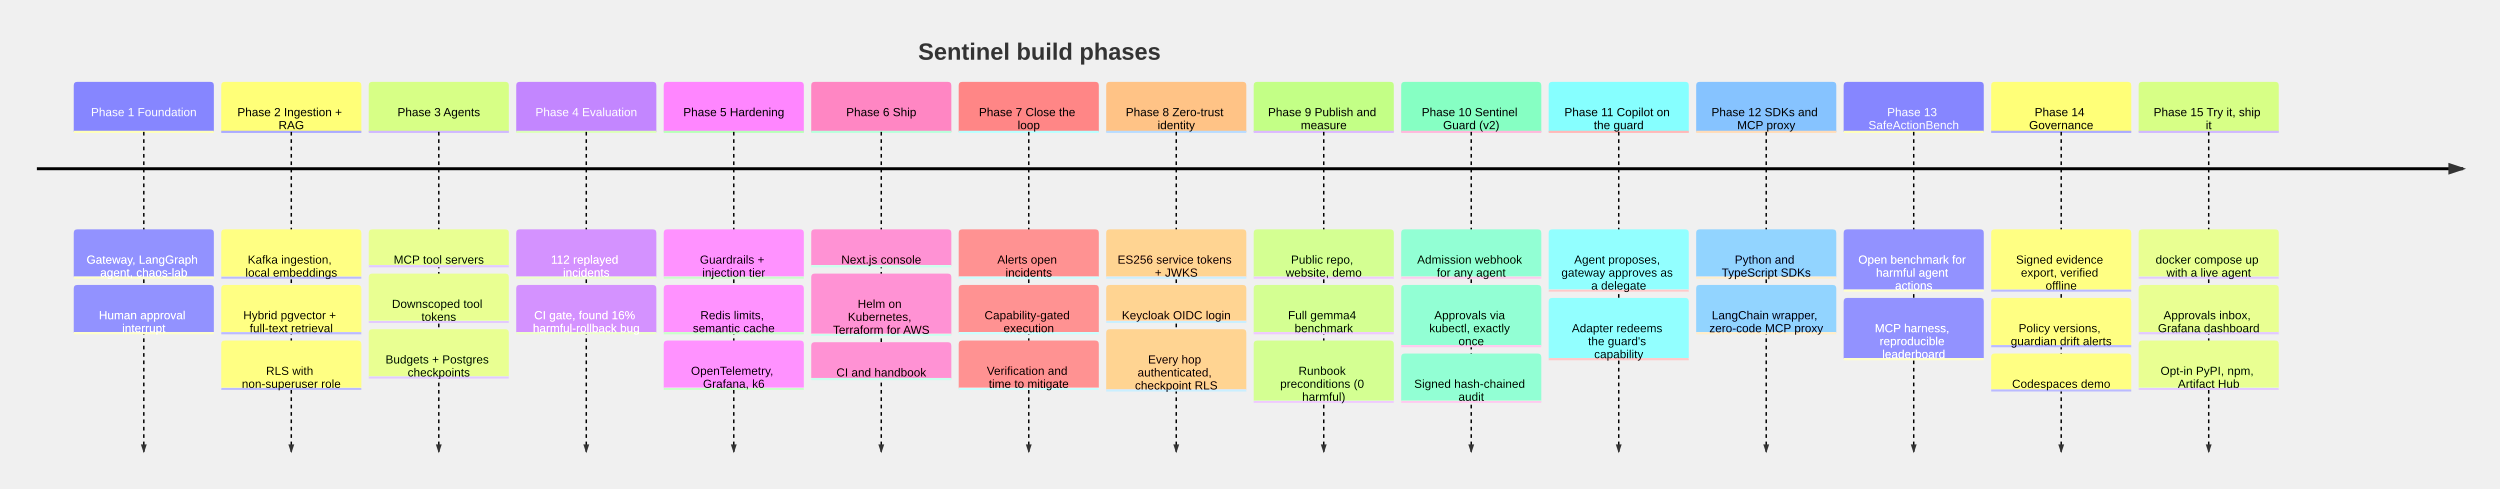
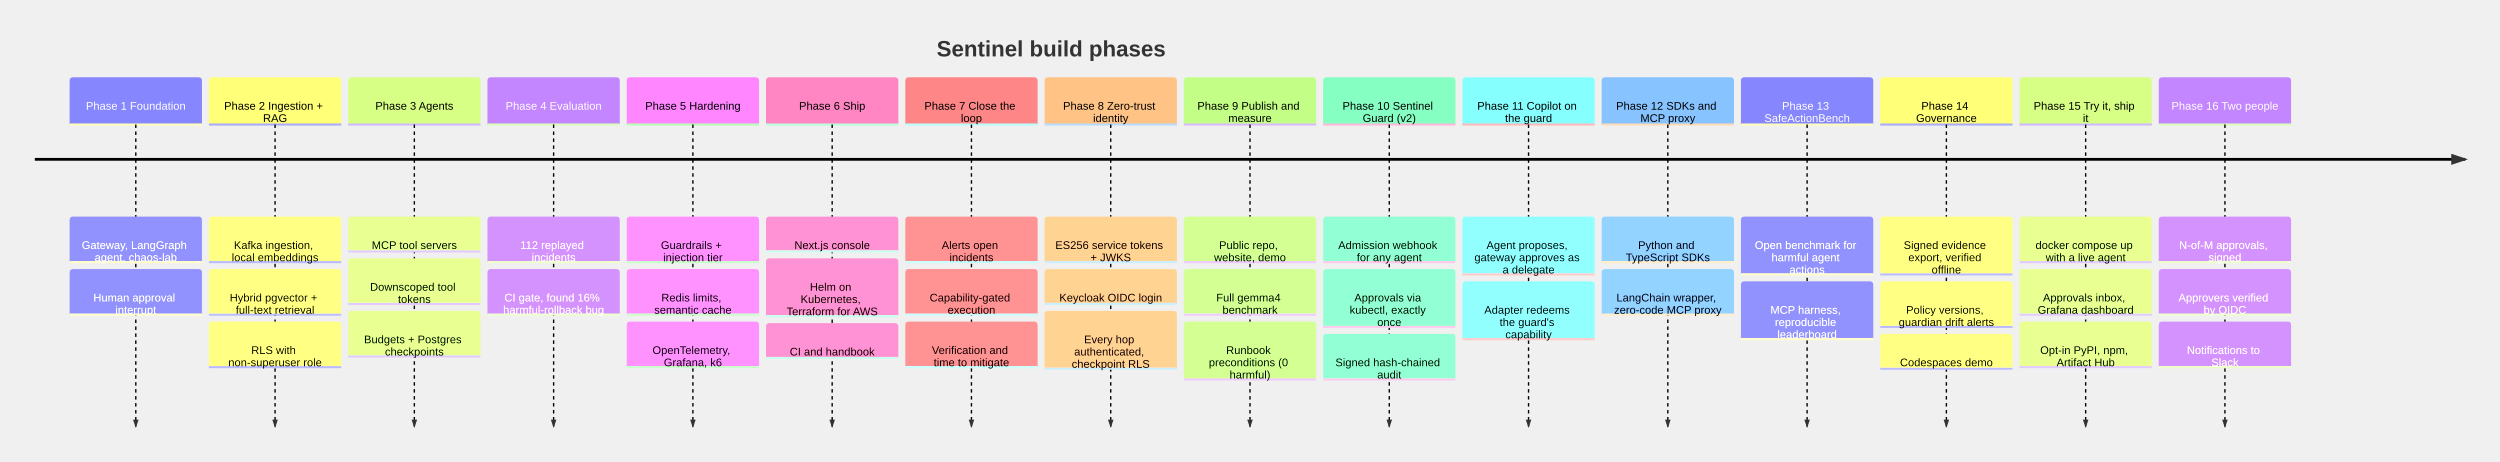
- <svg xmlns="http://www.w3.org/2000/svg" id="my-svg" width="100%" style="max-width: 3390px; background-color: white;" viewBox="100 -61 3390 662.6" role="graphics-document document" aria-roledescription="timeline">
+ <svg xmlns="http://www.w3.org/2000/svg" id="my-svg" width="100%" style="max-width: 3590px; background-color: white;" viewBox="100 -61 3590 662.6" role="graphics-document document" aria-roledescription="timeline">
  <style>#my-svg{font-family:"trebuchet ms",verdana,arial,sans-serif;font-size:16px;fill:#333;}@keyframes edge-animation-frame{from{stroke-dashoffset:0;}}@keyframes dash{to{stroke-dashoffset:0;}}#my-svg .edge-animation-slow{stroke-dasharray:9,5!important;stroke-dashoffset:900;animation:dash 50s linear infinite;stroke-linecap:round;}#my-svg .edge-animation-fast{stroke-dasharray:9,5!important;stroke-dashoffset:900;animation:dash 20s linear infinite;stroke-linecap:round;}#my-svg .error-icon{fill:#552222;}#my-svg .error-text{fill:#552222;stroke:#552222;}#my-svg .edge-thickness-normal{stroke-width:1px;}#my-svg .edge-thickness-thick{stroke-width:3.5px;}#my-svg .edge-pattern-solid{stroke-dasharray:0;}#my-svg .edge-thickness-invisible{stroke-width:0;fill:none;}#my-svg .edge-pattern-dashed{stroke-dasharray:3;}#my-svg .edge-pattern-dotted{stroke-dasharray:2;}#my-svg .marker{fill:#333333;stroke:#333333;}#my-svg .marker.cross{stroke:#333333;}#my-svg svg{font-family:"trebuchet ms",verdana,arial,sans-serif;font-size:16px;}#my-svg p{margin:0;}#my-svg .edge{stroke-width:3;}#my-svg .section--1 rect,#my-svg .section--1 path,#my-svg .section--1 circle,#my-svg .section--1 path{fill:hsl(240, 100%, 76.275%);}#my-svg .section--1 text{fill:#ffffff;}#my-svg .node-icon--1{font-size:40px;color:#ffffff;}#my-svg .section-edge--1{stroke:hsl(240, 100%, 76.275%);}#my-svg .edge-depth--1{stroke-width:17;}#my-svg .section--1 line{stroke:hsl(60, 100%, 86.275%);stroke-width:3;}#my-svg .lineWrapper line{stroke:#ffffff;}#my-svg .disabled,#my-svg .disabled circle,#my-svg .disabled text{fill:hsl(80, 100%, 96.275%);}#my-svg .disabled text{fill:#aaaa33;}#my-svg .section-0 rect,#my-svg .section-0 path,#my-svg .section-0 circle,#my-svg .section-0 path{fill:hsl(60, 100%, 73.529%);}#my-svg .section-0 text{fill:black;}#my-svg .node-icon-0{font-size:40px;color:black;}#my-svg .section-edge-0{stroke:hsl(60, 100%, 73.529%);}#my-svg .edge-depth-0{stroke-width:14;}#my-svg .section-0 line{stroke:hsl(240, 100%, 83.529%);stroke-width:3;}#my-svg .lineWrapper line{stroke:black;}#my-svg .disabled,#my-svg .disabled circle,#my-svg .disabled text{fill:hsl(80, 100%, 96.275%);}#my-svg .disabled text{fill:#aaaa33;}#my-svg .section-1 rect,#my-svg .section-1 path,#my-svg .section-1 circle,#my-svg .section-1 path{fill:hsl(80, 100%, 76.275%);}#my-svg .section-1 text{fill:black;}#my-svg .node-icon-1{font-size:40px;color:black;}#my-svg .section-edge-1{stroke:hsl(80, 100%, 76.275%);}#my-svg .edge-depth-1{stroke-width:11;}#my-svg .section-1 line{stroke:hsl(260, 100%, 86.275%);stroke-width:3;}#my-svg .lineWrapper line{stroke:black;}#my-svg .disabled,#my-svg .disabled circle,#my-svg .disabled text{fill:hsl(80, 100%, 96.275%);}#my-svg .disabled text{fill:#aaaa33;}#my-svg .section-2 rect,#my-svg .section-2 path,#my-svg .section-2 circle,#my-svg .section-2 path{fill:hsl(270, 100%, 76.275%);}#my-svg .section-2 text{fill:#ffffff;}#my-svg .node-icon-2{font-size:40px;color:#ffffff;}#my-svg .section-edge-2{stroke:hsl(270, 100%, 76.275%);}#my-svg .edge-depth-2{stroke-width:8;}#my-svg .section-2 line{stroke:hsl(90, 100%, 86.275%);stroke-width:3;}#my-svg .lineWrapper line{stroke:#ffffff;}#my-svg .disabled,#my-svg .disabled circle,#my-svg .disabled text{fill:hsl(80, 100%, 96.275%);}#my-svg .disabled text{fill:#aaaa33;}#my-svg .section-3 rect,#my-svg .section-3 path,#my-svg .section-3 circle,#my-svg .section-3 path{fill:hsl(300, 100%, 76.275%);}#my-svg .section-3 text{fill:black;}#my-svg .node-icon-3{font-size:40px;color:black;}#my-svg .section-edge-3{stroke:hsl(300, 100%, 76.275%);}#my-svg .edge-depth-3{stroke-width:5;}#my-svg .section-3 line{stroke:hsl(120, 100%, 86.275%);stroke-width:3;}#my-svg .lineWrapper line{stroke:black;}#my-svg .disabled,#my-svg .disabled circle,#my-svg .disabled text{fill:hsl(80, 100%, 96.275%);}#my-svg .disabled text{fill:#aaaa33;}#my-svg .section-4 rect,#my-svg .section-4 path,#my-svg .section-4 circle,#my-svg .section-4 path{fill:hsl(330, 100%, 76.275%);}#my-svg .section-4 text{fill:black;}#my-svg .node-icon-4{font-size:40px;color:black;}#my-svg .section-edge-4{stroke:hsl(330, 100%, 76.275%);}#my-svg .edge-depth-4{stroke-width:2;}#my-svg .section-4 line{stroke:hsl(150, 100%, 86.275%);stroke-width:3;}#my-svg .lineWrapper line{stroke:black;}#my-svg .disabled,#my-svg .disabled circle,#my-svg .disabled text{fill:hsl(80, 100%, 96.275%);}#my-svg .disabled text{fill:#aaaa33;}#my-svg .section-5 rect,#my-svg .section-5 path,#my-svg .section-5 circle,#my-svg .section-5 path{fill:hsl(0, 100%, 76.275%);}#my-svg .section-5 text{fill:black;}#my-svg .node-icon-5{font-size:40px;color:black;}#my-svg .section-edge-5{stroke:hsl(0, 100%, 76.275%);}#my-svg .edge-depth-5{stroke-width:-1;}#my-svg .section-5 line{stroke:hsl(180, 100%, 86.275%);stroke-width:3;}#my-svg .lineWrapper line{stroke:black;}#my-svg .disabled,#my-svg .disabled circle,#my-svg .disabled text{fill:hsl(80, 100%, 96.275%);}#my-svg .disabled text{fill:#aaaa33;}#my-svg .section-6 rect,#my-svg .section-6 path,#my-svg .section-6 circle,#my-svg .section-6 path{fill:hsl(30, 100%, 76.275%);}#my-svg .section-6 text{fill:black;}#my-svg .node-icon-6{font-size:40px;color:black;}#my-svg .section-edge-6{stroke:hsl(30, 100%, 76.275%);}#my-svg .edge-depth-6{stroke-width:-4;}#my-svg .section-6 line{stroke:hsl(210, 100%, 86.275%);stroke-width:3;}#my-svg .lineWrapper line{stroke:black;}#my-svg .disabled,#my-svg .disabled circle,#my-svg .disabled text{fill:hsl(80, 100%, 96.275%);}#my-svg .disabled text{fill:#aaaa33;}#my-svg .section-7 rect,#my-svg .section-7 path,#my-svg .section-7 circle,#my-svg .section-7 path{fill:hsl(90, 100%, 76.275%);}#my-svg .section-7 text{fill:black;}#my-svg .node-icon-7{font-size:40px;color:black;}#my-svg .section-edge-7{stroke:hsl(90, 100%, 76.275%);}#my-svg .edge-depth-7{stroke-width:-7;}#my-svg .section-7 line{stroke:hsl(270, 100%, 86.275%);stroke-width:3;}#my-svg .lineWrapper line{stroke:black;}#my-svg .disabled,#my-svg .disabled circle,#my-svg .disabled text{fill:hsl(80, 100%, 96.275%);}#my-svg .disabled text{fill:#aaaa33;}#my-svg .section-8 rect,#my-svg .section-8 path,#my-svg .section-8 circle,#my-svg .section-8 path{fill:hsl(150, 100%, 76.275%);}#my-svg .section-8 text{fill:black;}#my-svg .node-icon-8{font-size:40px;color:black;}#my-svg .section-edge-8{stroke:hsl(150, 100%, 76.275%);}#my-svg .edge-depth-8{stroke-width:-10;}#my-svg .section-8 line{stroke:hsl(330, 100%, 86.275%);stroke-width:3;}#my-svg .lineWrapper line{stroke:black;}#my-svg .disabled,#my-svg .disabled circle,#my-svg .disabled text{fill:hsl(80, 100%, 96.275%);}#my-svg .disabled text{fill:#aaaa33;}#my-svg .section-9 rect,#my-svg .section-9 path,#my-svg .section-9 circle,#my-svg .section-9 path{fill:hsl(180, 100%, 76.275%);}#my-svg .section-9 text{fill:black;}#my-svg .node-icon-9{font-size:40px;color:black;}#my-svg .section-edge-9{stroke:hsl(180, 100%, 76.275%);}#my-svg .edge-depth-9{stroke-width:-13;}#my-svg .section-9 line{stroke:hsl(0, 100%, 86.275%);stroke-width:3;}#my-svg .lineWrapper line{stroke:black;}#my-svg .disabled,#my-svg .disabled circle,#my-svg .disabled text{fill:hsl(80, 100%, 96.275%);}#my-svg .disabled text{fill:#aaaa33;}#my-svg .section-10 rect,#my-svg .section-10 path,#my-svg .section-10 circle,#my-svg .section-10 path{fill:hsl(210, 100%, 76.275%);}#my-svg .section-10 text{fill:black;}#my-svg .node-icon-10{font-size:40px;color:black;}#my-svg .section-edge-10{stroke:hsl(210, 100%, 76.275%);}#my-svg .edge-depth-10{stroke-width:-16;}#my-svg .section-10 line{stroke:hsl(30, 100%, 86.275%);stroke-width:3;}#my-svg .lineWrapper line{stroke:black;}#my-svg .disabled,#my-svg .disabled circle,#my-svg .disabled text{fill:hsl(80, 100%, 96.275%);}#my-svg .disabled text{fill:#aaaa33;}#my-svg .section-root rect,#my-svg .section-root path,#my-svg .section-root circle{fill:hsl(240, 100%, 46.275%);}#my-svg .section-root text{fill:#ffffff;}#my-svg .icon-container{height:100%;display:flex;justify-content:center;align-items:center;}#my-svg .edge{fill:none;}#my-svg .eventWrapper{filter:brightness(120%);}#my-svg .node .neo-node{stroke:#9370DB;}#my-svg [data-look="neo"].node rect,#my-svg [data-look="neo"].cluster rect,#my-svg [data-look="neo"].node polygon{stroke:#9370DB;filter:drop-shadow(1px 2px 2px rgba(185, 185, 185, 1));}#my-svg [data-look="neo"].swimlane.cluster rect{filter:none;}#my-svg [data-look="neo"].node path{stroke:#9370DB;stroke-width:1px;}#my-svg [data-look="neo"].node .outer-path{filter:drop-shadow(1px 2px 2px rgba(185, 185, 185, 1));}#my-svg [data-look="neo"].node .neo-line path{stroke:#9370DB;filter:none;}#my-svg [data-look="neo"].node circle{stroke:#9370DB;filter:drop-shadow(1px 2px 2px rgba(185, 185, 185, 1));}#my-svg [data-look="neo"].node circle .state-start{fill:#000000;}#my-svg [data-look="neo"].icon-shape .icon{fill:#9370DB;filter:drop-shadow(1px 2px 2px rgba(185, 185, 185, 1));}#my-svg [data-look="neo"].icon-shape .icon-neo path{stroke:#9370DB;filter:drop-shadow(1px 2px 2px rgba(185, 185, 185, 1));}#my-svg :root{--mermaid-font-family:"trebuchet ms",verdana,arial,sans-serif;}</style>
  <g />
  <g />
  <defs>
    <marker id="my-svg-arrowhead" refX="5" refY="2" markerWidth="6" markerHeight="4" orient="auto">
      <path d="M 0,0 V 4 L6,2 Z" />
    </marker>
  </defs>
  <g class="taskWrapper" transform="translate(200, 50)">
    <g class="timeline-node section--1">
      <g>
        <path id="my-svg-node-0" class="node-bkg node-undefined" d="M0 62.8 v-57.8 q0,-5,5,-5 h180 q5,0,5,5 v62.8 H0 Z" />
        <line class="node-line--1" x1="0" y1="67.8" x2="190" y2="67.8" />
      </g>
      <g transform="translate(95, 10)">
        <text dy="1em" alignment-baseline="middle" dominant-baseline="middle" text-anchor="middle">
          <tspan x="0" dy="1em">Phase   1   Foundation</tspan>
        </text>
      </g>
    </g>
  </g>
  <g class="lineWrapper">
    <line x1="295" y1="117.8" x2="295" y2="551.6" stroke-width="2" stroke="black" marker-end="url(#my-svg-arrowhead)" stroke-dasharray="5,5" />
  </g>
  <g class="eventWrapper" transform="translate(200, 250)">
    <g class="timeline-node section--1">
      <g>
        <path id="my-svg-node-1" class="node-bkg node-undefined" d="M0 60.4 v-55.4 q0,-5,5,-5 h180 q5,0,5,5 v60.4 H0 Z" />
        <line class="node-line--1" x1="0" y1="65.4" x2="190" y2="65.4" />
      </g>
      <g transform="translate(95, 10)">
        <text dy="1em" alignment-baseline="middle" dominant-baseline="middle" text-anchor="middle">
          <tspan x="0" dy="1em">Gateway,   LangGraph</tspan>
          <tspan x="0" dy="1.1em">agent,   chaos-lab</tspan>
        </text>
      </g>
    </g>
  </g>
  <g class="eventWrapper" transform="translate(200, 325.4)">
    <g class="timeline-node section--1">
      <g>
        <path id="my-svg-node-2" class="node-bkg node-undefined" d="M0 60.4 v-55.4 q0,-5,5,-5 h180 q5,0,5,5 v60.4 H0 Z" />
        <line class="node-line--1" x1="0" y1="65.4" x2="190" y2="65.4" />
      </g>
      <g transform="translate(95, 10)">
        <text dy="1em" alignment-baseline="middle" dominant-baseline="middle" text-anchor="middle">
          <tspan x="0" dy="1em">Human   approval</tspan>
          <tspan x="0" dy="1.1em">interrupt</tspan>
        </text>
      </g>
    </g>
  </g>
  <g class="taskWrapper" transform="translate(400, 50)">
    <g class="timeline-node section-0">
      <g>
        <path id="my-svg-node-3" class="node-bkg node-undefined" d="M0 62.8 v-57.8 q0,-5,5,-5 h180 q5,0,5,5 v62.8 H0 Z" />
        <line class="node-line-0" x1="0" y1="67.8" x2="190" y2="67.8" />
      </g>
      <g transform="translate(95, 10)">
        <text dy="1em" alignment-baseline="middle" dominant-baseline="middle" text-anchor="middle">
          <tspan x="0" dy="1em">Phase   2   Ingestion   +</tspan>
          <tspan x="0" dy="1.1em">RAG</tspan>
        </text>
      </g>
    </g>
  </g>
  <g class="lineWrapper">
    <line x1="495" y1="117.8" x2="495" y2="551.6" stroke-width="2" stroke="black" marker-end="url(#my-svg-arrowhead)" stroke-dasharray="5,5" />
  </g>
  <g class="eventWrapper" transform="translate(400, 250)">
    <g class="timeline-node section-0">
      <g>
        <path id="my-svg-node-4" class="node-bkg node-undefined" d="M0 60.4 v-55.4 q0,-5,5,-5 h180 q5,0,5,5 v60.4 H0 Z" />
        <line class="node-line-0" x1="0" y1="65.4" x2="190" y2="65.4" />
      </g>
      <g transform="translate(95, 10)">
        <text dy="1em" alignment-baseline="middle" dominant-baseline="middle" text-anchor="middle">
          <tspan x="0" dy="1em">Kafka   ingestion,</tspan>
          <tspan x="0" dy="1.1em">local   embeddings</tspan>
        </text>
      </g>
    </g>
  </g>
  <g class="eventWrapper" transform="translate(400, 325.4)">
    <g class="timeline-node section-0">
      <g>
        <path id="my-svg-node-5" class="node-bkg node-undefined" d="M0 60.4 v-55.4 q0,-5,5,-5 h180 q5,0,5,5 v60.4 H0 Z" />
        <line class="node-line-0" x1="0" y1="65.4" x2="190" y2="65.4" />
      </g>
      <g transform="translate(95, 10)">
        <text dy="1em" alignment-baseline="middle" dominant-baseline="middle" text-anchor="middle">
          <tspan x="0" dy="1em">Hybrid   pgvector   +</tspan>
          <tspan x="0" dy="1.1em">full-text   retrieval</tspan>
        </text>
      </g>
    </g>
  </g>
  <g class="eventWrapper" transform="translate(400, 400.8)">
    <g class="timeline-node section-0">
      <g>
        <path id="my-svg-node-6" class="node-bkg node-undefined" d="M0 60.4 v-55.4 q0,-5,5,-5 h180 q5,0,5,5 v60.4 H0 Z" />
        <line class="node-line-0" x1="0" y1="65.4" x2="190" y2="65.4" />
      </g>
      <g transform="translate(95, 10)">
        <text dy="1em" alignment-baseline="middle" dominant-baseline="middle" text-anchor="middle">
          <tspan x="0" dy="1em">RLS   with</tspan>
          <tspan x="0" dy="1.1em">non-superuser   role</tspan>
        </text>
      </g>
    </g>
  </g>
  <g class="taskWrapper" transform="translate(600, 50)">
    <g class="timeline-node section-1">
      <g>
        <path id="my-svg-node-7" class="node-bkg node-undefined" d="M0 62.8 v-57.8 q0,-5,5,-5 h180 q5,0,5,5 v62.8 H0 Z" />
        <line class="node-line-1" x1="0" y1="67.8" x2="190" y2="67.8" />
      </g>
      <g transform="translate(95, 10)">
        <text dy="1em" alignment-baseline="middle" dominant-baseline="middle" text-anchor="middle">
          <tspan x="0" dy="1em">Phase   3   Agents</tspan>
        </text>
      </g>
    </g>
  </g>
  <g class="lineWrapper">
    <line x1="695" y1="117.8" x2="695" y2="551.6" stroke-width="2" stroke="black" marker-end="url(#my-svg-arrowhead)" stroke-dasharray="5,5" />
  </g>
  <g class="eventWrapper" transform="translate(600, 250)">
    <g class="timeline-node section-1">
      <g>
        <path id="my-svg-node-8" class="node-bkg node-undefined" d="M0 45 v-40 q0,-5,5,-5 h180 q5,0,5,5 v45 H0 Z" />
        <line class="node-line-1" x1="0" y1="50" x2="190" y2="50" />
      </g>
      <g transform="translate(95, 10)">
        <text dy="1em" alignment-baseline="middle" dominant-baseline="middle" text-anchor="middle">
          <tspan x="0" dy="1em">MCP   tool   servers</tspan>
        </text>
      </g>
    </g>
  </g>
  <g class="eventWrapper" transform="translate(600, 310)">
    <g class="timeline-node section-1">
      <g>
        <path id="my-svg-node-9" class="node-bkg node-undefined" d="M0 60.4 v-55.4 q0,-5,5,-5 h180 q5,0,5,5 v60.4 H0 Z" />
        <line class="node-line-1" x1="0" y1="65.4" x2="190" y2="65.4" />
      </g>
      <g transform="translate(95, 10)">
        <text dy="1em" alignment-baseline="middle" dominant-baseline="middle" text-anchor="middle">
          <tspan x="0" dy="1em">Downscoped   tool</tspan>
          <tspan x="0" dy="1.1em">tokens</tspan>
        </text>
      </g>
    </g>
  </g>
  <g class="eventWrapper" transform="translate(600, 385.4)">
    <g class="timeline-node section-1">
      <g>
        <path id="my-svg-node-10" class="node-bkg node-undefined" d="M0 60.4 v-55.4 q0,-5,5,-5 h180 q5,0,5,5 v60.4 H0 Z" />
        <line class="node-line-1" x1="0" y1="65.4" x2="190" y2="65.4" />
      </g>
      <g transform="translate(95, 10)">
        <text dy="1em" alignment-baseline="middle" dominant-baseline="middle" text-anchor="middle">
          <tspan x="0" dy="1em">Budgets   +   Postgres</tspan>
          <tspan x="0" dy="1.1em">checkpoints</tspan>
        </text>
      </g>
    </g>
  </g>
  <g class="taskWrapper" transform="translate(800, 50)">
    <g class="timeline-node section-2">
      <g>
        <path id="my-svg-node-11" class="node-bkg node-undefined" d="M0 62.8 v-57.8 q0,-5,5,-5 h180 q5,0,5,5 v62.8 H0 Z" />
        <line class="node-line-2" x1="0" y1="67.8" x2="190" y2="67.8" />
      </g>
      <g transform="translate(95, 10)">
        <text dy="1em" alignment-baseline="middle" dominant-baseline="middle" text-anchor="middle">
          <tspan x="0" dy="1em">Phase   4   Evaluation</tspan>
        </text>
      </g>
    </g>
  </g>
  <g class="lineWrapper">
    <line x1="895" y1="117.8" x2="895" y2="551.6" stroke-width="2" stroke="black" marker-end="url(#my-svg-arrowhead)" stroke-dasharray="5,5" />
  </g>
  <g class="eventWrapper" transform="translate(800, 250)">
    <g class="timeline-node section-2">
      <g>
        <path id="my-svg-node-12" class="node-bkg node-undefined" d="M0 60.4 v-55.4 q0,-5,5,-5 h180 q5,0,5,5 v60.4 H0 Z" />
        <line class="node-line-2" x1="0" y1="65.4" x2="190" y2="65.4" />
      </g>
      <g transform="translate(95, 10)">
        <text dy="1em" alignment-baseline="middle" dominant-baseline="middle" text-anchor="middle">
          <tspan x="0" dy="1em">112   replayed</tspan>
          <tspan x="0" dy="1.1em">incidents</tspan>
        </text>
      </g>
    </g>
  </g>
  <g class="eventWrapper" transform="translate(800, 325.4)">
    <g class="timeline-node section-2">
      <g>
        <path id="my-svg-node-13" class="node-bkg node-undefined" d="M0 60.4 v-55.4 q0,-5,5,-5 h180 q5,0,5,5 v60.4 H0 Z" />
        <line class="node-line-2" x1="0" y1="65.4" x2="190" y2="65.4" />
      </g>
      <g transform="translate(95, 10)">
        <text dy="1em" alignment-baseline="middle" dominant-baseline="middle" text-anchor="middle">
          <tspan x="0" dy="1em">CI   gate,   found   16%</tspan>
          <tspan x="0" dy="1.1em">harmful-rollback   bug</tspan>
        </text>
      </g>
    </g>
  </g>
  <g class="taskWrapper" transform="translate(1000, 50)">
    <g class="timeline-node section-3">
      <g>
        <path id="my-svg-node-14" class="node-bkg node-undefined" d="M0 62.8 v-57.8 q0,-5,5,-5 h180 q5,0,5,5 v62.8 H0 Z" />
        <line class="node-line-3" x1="0" y1="67.8" x2="190" y2="67.8" />
      </g>
      <g transform="translate(95, 10)">
        <text dy="1em" alignment-baseline="middle" dominant-baseline="middle" text-anchor="middle">
          <tspan x="0" dy="1em">Phase   5   Hardening</tspan>
        </text>
      </g>
    </g>
  </g>
  <g class="lineWrapper">
    <line x1="1095" y1="117.8" x2="1095" y2="551.6" stroke-width="2" stroke="black" marker-end="url(#my-svg-arrowhead)" stroke-dasharray="5,5" />
  </g>
  <g class="eventWrapper" transform="translate(1000, 250)">
    <g class="timeline-node section-3">
      <g>
        <path id="my-svg-node-15" class="node-bkg node-undefined" d="M0 60.4 v-55.4 q0,-5,5,-5 h180 q5,0,5,5 v60.4 H0 Z" />
        <line class="node-line-3" x1="0" y1="65.4" x2="190" y2="65.4" />
      </g>
      <g transform="translate(95, 10)">
        <text dy="1em" alignment-baseline="middle" dominant-baseline="middle" text-anchor="middle">
          <tspan x="0" dy="1em">Guardrails   +</tspan>
          <tspan x="0" dy="1.1em">injection   tier</tspan>
        </text>
      </g>
    </g>
  </g>
  <g class="eventWrapper" transform="translate(1000, 325.4)">
    <g class="timeline-node section-3">
      <g>
        <path id="my-svg-node-16" class="node-bkg node-undefined" d="M0 60.4 v-55.4 q0,-5,5,-5 h180 q5,0,5,5 v60.4 H0 Z" />
        <line class="node-line-3" x1="0" y1="65.4" x2="190" y2="65.4" />
      </g>
      <g transform="translate(95, 10)">
        <text dy="1em" alignment-baseline="middle" dominant-baseline="middle" text-anchor="middle">
          <tspan x="0" dy="1em">Redis   limits,</tspan>
          <tspan x="0" dy="1.1em">semantic   cache</tspan>
        </text>
      </g>
    </g>
  </g>
  <g class="eventWrapper" transform="translate(1000, 400.8)">
    <g class="timeline-node section-3">
      <g>
        <path id="my-svg-node-17" class="node-bkg node-undefined" d="M0 60.4 v-55.4 q0,-5,5,-5 h180 q5,0,5,5 v60.4 H0 Z" />
        <line class="node-line-3" x1="0" y1="65.4" x2="190" y2="65.4" />
      </g>
      <g transform="translate(95, 10)">
        <text dy="1em" alignment-baseline="middle" dominant-baseline="middle" text-anchor="middle">
          <tspan x="0" dy="1em">OpenTelemetry,</tspan>
          <tspan x="0" dy="1.1em">Grafana,   k6</tspan>
        </text>
      </g>
    </g>
  </g>
  <g class="taskWrapper" transform="translate(1200, 50)">
    <g class="timeline-node section-4">
      <g>
        <path id="my-svg-node-18" class="node-bkg node-undefined" d="M0 62.8 v-57.8 q0,-5,5,-5 h180 q5,0,5,5 v62.8 H0 Z" />
        <line class="node-line-4" x1="0" y1="67.8" x2="190" y2="67.8" />
      </g>
      <g transform="translate(95, 10)">
        <text dy="1em" alignment-baseline="middle" dominant-baseline="middle" text-anchor="middle">
          <tspan x="0" dy="1em">Phase   6   Ship</tspan>
        </text>
      </g>
    </g>
  </g>
  <g class="lineWrapper">
    <line x1="1295" y1="117.8" x2="1295" y2="551.6" stroke-width="2" stroke="black" marker-end="url(#my-svg-arrowhead)" stroke-dasharray="5,5" />
  </g>
  <g class="eventWrapper" transform="translate(1200, 250)">
    <g class="timeline-node section-4">
      <g>
        <path id="my-svg-node-19" class="node-bkg node-undefined" d="M0 45 v-40 q0,-5,5,-5 h180 q5,0,5,5 v45 H0 Z" />
        <line class="node-line-4" x1="0" y1="50" x2="190" y2="50" />
      </g>
      <g transform="translate(95, 10)">
        <text dy="1em" alignment-baseline="middle" dominant-baseline="middle" text-anchor="middle">
          <tspan x="0" dy="1em">Next.js   console</tspan>
        </text>
      </g>
    </g>
  </g>
  <g class="eventWrapper" transform="translate(1200, 310)">
    <g class="timeline-node section-4">
      <g>
        <path id="my-svg-node-20" class="node-bkg node-undefined" d="M0 78 v-73 q0,-5,5,-5 h180 q5,0,5,5 v78 H0 Z" />
        <line class="node-line-4" x1="0" y1="83" x2="190" y2="83" />
      </g>
      <g transform="translate(95, 10)">
        <text dy="1em" alignment-baseline="middle" dominant-baseline="middle" text-anchor="middle">
          <tspan x="0" dy="1em">Helm   on</tspan>
          <tspan x="0" dy="1.1em">Kubernetes,</tspan>
          <tspan x="0" dy="1.1em">Terraform   for   AWS</tspan>
        </text>
      </g>
    </g>
  </g>
  <g class="eventWrapper" transform="translate(1200, 403)">
    <g class="timeline-node section-4">
      <g>
        <path id="my-svg-node-21" class="node-bkg node-undefined" d="M0 45 v-40 q0,-5,5,-5 h180 q5,0,5,5 v45 H0 Z" />
        <line class="node-line-4" x1="0" y1="50" x2="190" y2="50" />
      </g>
      <g transform="translate(95, 10)">
        <text dy="1em" alignment-baseline="middle" dominant-baseline="middle" text-anchor="middle">
          <tspan x="0" dy="1em">CI   and   handbook</tspan>
        </text>
      </g>
    </g>
  </g>
  <g class="taskWrapper" transform="translate(1400, 50)">
    <g class="timeline-node section-5">
      <g>
        <path id="my-svg-node-22" class="node-bkg node-undefined" d="M0 62.8 v-57.8 q0,-5,5,-5 h180 q5,0,5,5 v62.8 H0 Z" />
        <line class="node-line-5" x1="0" y1="67.8" x2="190" y2="67.8" />
      </g>
      <g transform="translate(95, 10)">
        <text dy="1em" alignment-baseline="middle" dominant-baseline="middle" text-anchor="middle">
          <tspan x="0" dy="1em">Phase   7   Close   the</tspan>
          <tspan x="0" dy="1.1em">loop</tspan>
        </text>
      </g>
    </g>
  </g>
  <g class="lineWrapper">
    <line x1="1495" y1="117.8" x2="1495" y2="551.6" stroke-width="2" stroke="black" marker-end="url(#my-svg-arrowhead)" stroke-dasharray="5,5" />
  </g>
  <g class="eventWrapper" transform="translate(1400, 250)">
    <g class="timeline-node section-5">
      <g>
        <path id="my-svg-node-23" class="node-bkg node-undefined" d="M0 60.4 v-55.4 q0,-5,5,-5 h180 q5,0,5,5 v60.4 H0 Z" />
        <line class="node-line-5" x1="0" y1="65.4" x2="190" y2="65.4" />
      </g>
      <g transform="translate(95, 10)">
        <text dy="1em" alignment-baseline="middle" dominant-baseline="middle" text-anchor="middle">
          <tspan x="0" dy="1em">Alerts   open</tspan>
          <tspan x="0" dy="1.1em">incidents</tspan>
        </text>
      </g>
    </g>
  </g>
  <g class="eventWrapper" transform="translate(1400, 325.4)">
    <g class="timeline-node section-5">
      <g>
        <path id="my-svg-node-24" class="node-bkg node-undefined" d="M0 60.4 v-55.4 q0,-5,5,-5 h180 q5,0,5,5 v60.4 H0 Z" />
        <line class="node-line-5" x1="0" y1="65.4" x2="190" y2="65.4" />
      </g>
      <g transform="translate(95, 10)">
        <text dy="1em" alignment-baseline="middle" dominant-baseline="middle" text-anchor="middle">
          <tspan x="0" dy="1em">Capability-gated</tspan>
          <tspan x="0" dy="1.1em">execution</tspan>
        </text>
      </g>
    </g>
  </g>
  <g class="eventWrapper" transform="translate(1400, 400.8)">
    <g class="timeline-node section-5">
      <g>
        <path id="my-svg-node-25" class="node-bkg node-undefined" d="M0 60.4 v-55.4 q0,-5,5,-5 h180 q5,0,5,5 v60.4 H0 Z" />
        <line class="node-line-5" x1="0" y1="65.4" x2="190" y2="65.4" />
      </g>
      <g transform="translate(95, 10)">
        <text dy="1em" alignment-baseline="middle" dominant-baseline="middle" text-anchor="middle">
          <tspan x="0" dy="1em">Verification   and</tspan>
          <tspan x="0" dy="1.1em">time   to   mitigate</tspan>
        </text>
      </g>
    </g>
  </g>
  <g class="taskWrapper" transform="translate(1600, 50)">
    <g class="timeline-node section-6">
      <g>
        <path id="my-svg-node-26" class="node-bkg node-undefined" d="M0 62.8 v-57.8 q0,-5,5,-5 h180 q5,0,5,5 v62.8 H0 Z" />
        <line class="node-line-6" x1="0" y1="67.8" x2="190" y2="67.8" />
      </g>
      <g transform="translate(95, 10)">
        <text dy="1em" alignment-baseline="middle" dominant-baseline="middle" text-anchor="middle">
          <tspan x="0" dy="1em">Phase   8   Zero-trust</tspan>
          <tspan x="0" dy="1.1em">identity</tspan>
        </text>
      </g>
    </g>
  </g>
  <g class="lineWrapper">
    <line x1="1695" y1="117.8" x2="1695" y2="551.6" stroke-width="2" stroke="black" marker-end="url(#my-svg-arrowhead)" stroke-dasharray="5,5" />
  </g>
  <g class="eventWrapper" transform="translate(1600, 250)">
    <g class="timeline-node section-6">
      <g>
        <path id="my-svg-node-27" class="node-bkg node-undefined" d="M0 60.4 v-55.4 q0,-5,5,-5 h180 q5,0,5,5 v60.4 H0 Z" />
        <line class="node-line-6" x1="0" y1="65.4" x2="190" y2="65.4" />
      </g>
      <g transform="translate(95, 10)">
        <text dy="1em" alignment-baseline="middle" dominant-baseline="middle" text-anchor="middle">
          <tspan x="0" dy="1em">ES256   service   tokens</tspan>
          <tspan x="0" dy="1.1em">+   JWKS</tspan>
        </text>
      </g>
    </g>
  </g>
  <g class="eventWrapper" transform="translate(1600, 325.4)">
    <g class="timeline-node section-6">
      <g>
        <path id="my-svg-node-28" class="node-bkg node-undefined" d="M0 45 v-40 q0,-5,5,-5 h180 q5,0,5,5 v45 H0 Z" />
        <line class="node-line-6" x1="0" y1="50" x2="190" y2="50" />
      </g>
      <g transform="translate(95, 10)">
        <text dy="1em" alignment-baseline="middle" dominant-baseline="middle" text-anchor="middle">
          <tspan x="0" dy="1em">Keycloak   OIDC   login</tspan>
        </text>
      </g>
    </g>
  </g>
  <g class="eventWrapper" transform="translate(1600, 385.4)">
    <g class="timeline-node section-6">
      <g>
        <path id="my-svg-node-29" class="node-bkg node-undefined" d="M0 78 v-73 q0,-5,5,-5 h180 q5,0,5,5 v78 H0 Z" />
        <line class="node-line-6" x1="0" y1="83" x2="190" y2="83" />
      </g>
      <g transform="translate(95, 10)">
        <text dy="1em" alignment-baseline="middle" dominant-baseline="middle" text-anchor="middle">
          <tspan x="0" dy="1em">Every   hop</tspan>
          <tspan x="0" dy="1.1em">authenticated,</tspan>
          <tspan x="0" dy="1.1em">checkpoint   RLS</tspan>
        </text>
      </g>
    </g>
  </g>
  <g class="taskWrapper" transform="translate(1800, 50)">
    <g class="timeline-node section-7">
      <g>
        <path id="my-svg-node-30" class="node-bkg node-undefined" d="M0 62.8 v-57.8 q0,-5,5,-5 h180 q5,0,5,5 v62.8 H0 Z" />
        <line class="node-line-7" x1="0" y1="67.8" x2="190" y2="67.8" />
      </g>
      <g transform="translate(95, 10)">
        <text dy="1em" alignment-baseline="middle" dominant-baseline="middle" text-anchor="middle">
          <tspan x="0" dy="1em">Phase   9   Publish   and</tspan>
          <tspan x="0" dy="1.1em">measure</tspan>
        </text>
      </g>
    </g>
  </g>
  <g class="lineWrapper">
    <line x1="1895" y1="117.8" x2="1895" y2="551.6" stroke-width="2" stroke="black" marker-end="url(#my-svg-arrowhead)" stroke-dasharray="5,5" />
  </g>
  <g class="eventWrapper" transform="translate(1800, 250)">
    <g class="timeline-node section-7">
      <g>
        <path id="my-svg-node-31" class="node-bkg node-undefined" d="M0 60.4 v-55.4 q0,-5,5,-5 h180 q5,0,5,5 v60.4 H0 Z" />
        <line class="node-line-7" x1="0" y1="65.4" x2="190" y2="65.4" />
      </g>
      <g transform="translate(95, 10)">
        <text dy="1em" alignment-baseline="middle" dominant-baseline="middle" text-anchor="middle">
          <tspan x="0" dy="1em">Public   repo,</tspan>
          <tspan x="0" dy="1.1em">website,   demo</tspan>
        </text>
      </g>
    </g>
  </g>
  <g class="eventWrapper" transform="translate(1800, 325.4)">
    <g class="timeline-node section-7">
      <g>
        <path id="my-svg-node-32" class="node-bkg node-undefined" d="M0 60.4 v-55.4 q0,-5,5,-5 h180 q5,0,5,5 v60.4 H0 Z" />
        <line class="node-line-7" x1="0" y1="65.4" x2="190" y2="65.4" />
      </g>
      <g transform="translate(95, 10)">
        <text dy="1em" alignment-baseline="middle" dominant-baseline="middle" text-anchor="middle">
          <tspan x="0" dy="1em">Full   gemma4</tspan>
          <tspan x="0" dy="1.1em">benchmark</tspan>
        </text>
      </g>
    </g>
  </g>
  <g class="eventWrapper" transform="translate(1800, 400.8)">
    <g class="timeline-node section-7">
      <g>
        <path id="my-svg-node-33" class="node-bkg node-undefined" d="M0 78 v-73 q0,-5,5,-5 h180 q5,0,5,5 v78 H0 Z" />
        <line class="node-line-7" x1="0" y1="83" x2="190" y2="83" />
      </g>
      <g transform="translate(95, 10)">
        <text dy="1em" alignment-baseline="middle" dominant-baseline="middle" text-anchor="middle">
          <tspan x="0" dy="1em">Runbook</tspan>
          <tspan x="0" dy="1.1em">preconditions   (0</tspan>
          <tspan x="0" dy="1.1em">harmful)</tspan>
        </text>
      </g>
    </g>
  </g>
  <g class="taskWrapper" transform="translate(2000, 50)">
    <g class="timeline-node section-8">
      <g>
        <path id="my-svg-node-34" class="node-bkg node-undefined" d="M0 62.8 v-57.8 q0,-5,5,-5 h180 q5,0,5,5 v62.8 H0 Z" />
        <line class="node-line-8" x1="0" y1="67.8" x2="190" y2="67.8" />
      </g>
      <g transform="translate(95, 10)">
        <text dy="1em" alignment-baseline="middle" dominant-baseline="middle" text-anchor="middle">
          <tspan x="0" dy="1em">Phase   10   Sentinel</tspan>
          <tspan x="0" dy="1.1em">Guard   (v2)</tspan>
        </text>
      </g>
    </g>
  </g>
  <g class="lineWrapper">
    <line x1="2095" y1="117.8" x2="2095" y2="551.6" stroke-width="2" stroke="black" marker-end="url(#my-svg-arrowhead)" stroke-dasharray="5,5" />
  </g>
  <g class="eventWrapper" transform="translate(2000, 250)">
    <g class="timeline-node section-8">
      <g>
        <path id="my-svg-node-35" class="node-bkg node-undefined" d="M0 60.4 v-55.4 q0,-5,5,-5 h180 q5,0,5,5 v60.4 H0 Z" />
        <line class="node-line-8" x1="0" y1="65.4" x2="190" y2="65.4" />
      </g>
      <g transform="translate(95, 10)">
        <text dy="1em" alignment-baseline="middle" dominant-baseline="middle" text-anchor="middle">
          <tspan x="0" dy="1em">Admission   webhook</tspan>
          <tspan x="0" dy="1.1em">for   any   agent</tspan>
        </text>
      </g>
    </g>
  </g>
  <g class="eventWrapper" transform="translate(2000, 325.4)">
    <g class="timeline-node section-8">
      <g>
        <path id="my-svg-node-36" class="node-bkg node-undefined" d="M0 78 v-73 q0,-5,5,-5 h180 q5,0,5,5 v78 H0 Z" />
        <line class="node-line-8" x1="0" y1="83" x2="190" y2="83" />
      </g>
      <g transform="translate(95, 10)">
        <text dy="1em" alignment-baseline="middle" dominant-baseline="middle" text-anchor="middle">
          <tspan x="0" dy="1em">Approvals   via</tspan>
          <tspan x="0" dy="1.1em">kubectl,   exactly</tspan>
          <tspan x="0" dy="1.1em">once</tspan>
        </text>
      </g>
    </g>
  </g>
  <g class="eventWrapper" transform="translate(2000, 418.4)">
    <g class="timeline-node section-8">
      <g>
        <path id="my-svg-node-37" class="node-bkg node-undefined" d="M0 60.4 v-55.4 q0,-5,5,-5 h180 q5,0,5,5 v60.4 H0 Z" />
        <line class="node-line-8" x1="0" y1="65.4" x2="190" y2="65.4" />
      </g>
      <g transform="translate(95, 10)">
        <text dy="1em" alignment-baseline="middle" dominant-baseline="middle" text-anchor="middle">
          <tspan x="0" dy="1em">Signed   hash-chained</tspan>
          <tspan x="0" dy="1.1em">audit</tspan>
        </text>
      </g>
    </g>
  </g>
  <g class="taskWrapper" transform="translate(2200, 50)">
    <g class="timeline-node section-9">
      <g>
        <path id="my-svg-node-38" class="node-bkg node-undefined" d="M0 62.8 v-57.8 q0,-5,5,-5 h180 q5,0,5,5 v62.8 H0 Z" />
        <line class="node-line-9" x1="0" y1="67.8" x2="190" y2="67.8" />
      </g>
      <g transform="translate(95, 10)">
        <text dy="1em" alignment-baseline="middle" dominant-baseline="middle" text-anchor="middle">
          <tspan x="0" dy="1em">Phase   11   Copilot   on</tspan>
          <tspan x="0" dy="1.1em">the   guard</tspan>
        </text>
      </g>
    </g>
  </g>
  <g class="lineWrapper">
    <line x1="2295" y1="117.8" x2="2295" y2="551.6" stroke-width="2" stroke="black" marker-end="url(#my-svg-arrowhead)" stroke-dasharray="5,5" />
  </g>
  <g class="eventWrapper" transform="translate(2200, 250)">
    <g class="timeline-node section-9">
      <g>
        <path id="my-svg-node-39" class="node-bkg node-undefined" d="M0 78 v-73 q0,-5,5,-5 h180 q5,0,5,5 v78 H0 Z" />
        <line class="node-line-9" x1="0" y1="83" x2="190" y2="83" />
      </g>
      <g transform="translate(95, 10)">
        <text dy="1em" alignment-baseline="middle" dominant-baseline="middle" text-anchor="middle">
          <tspan x="0" dy="1em">Agent   proposes,</tspan>
          <tspan x="0" dy="1.1em">gateway   approves   as</tspan>
          <tspan x="0" dy="1.1em">a   delegate</tspan>
        </text>
      </g>
    </g>
  </g>
  <g class="eventWrapper" transform="translate(2200, 343)">
    <g class="timeline-node section-9">
      <g>
        <path id="my-svg-node-40" class="node-bkg node-undefined" d="M0 78 v-73 q0,-5,5,-5 h180 q5,0,5,5 v78 H0 Z" />
        <line class="node-line-9" x1="0" y1="83" x2="190" y2="83" />
      </g>
      <g transform="translate(95, 10)">
        <text dy="1em" alignment-baseline="middle" dominant-baseline="middle" text-anchor="middle">
          <tspan x="0" dy="1em">Adapter   redeems</tspan>
          <tspan x="0" dy="1.1em">the   guard's</tspan>
          <tspan x="0" dy="1.1em">capability</tspan>
        </text>
      </g>
    </g>
  </g>
  <g class="taskWrapper" transform="translate(2400, 50)">
    <g class="timeline-node section-10">
      <g>
        <path id="my-svg-node-41" class="node-bkg node-undefined" d="M0 62.8 v-57.8 q0,-5,5,-5 h180 q5,0,5,5 v62.8 H0 Z" />
        <line class="node-line-10" x1="0" y1="67.8" x2="190" y2="67.8" />
      </g>
      <g transform="translate(95, 10)">
        <text dy="1em" alignment-baseline="middle" dominant-baseline="middle" text-anchor="middle">
          <tspan x="0" dy="1em">Phase   12   SDKs   and</tspan>
          <tspan x="0" dy="1.1em">MCP   proxy</tspan>
        </text>
      </g>
    </g>
  </g>
  <g class="lineWrapper">
    <line x1="2495" y1="117.8" x2="2495" y2="551.6" stroke-width="2" stroke="black" marker-end="url(#my-svg-arrowhead)" stroke-dasharray="5,5" />
  </g>
  <g class="eventWrapper" transform="translate(2400, 250)">
    <g class="timeline-node section-10">
      <g>
        <path id="my-svg-node-42" class="node-bkg node-undefined" d="M0 60.4 v-55.4 q0,-5,5,-5 h180 q5,0,5,5 v60.4 H0 Z" />
        <line class="node-line-10" x1="0" y1="65.4" x2="190" y2="65.4" />
      </g>
      <g transform="translate(95, 10)">
        <text dy="1em" alignment-baseline="middle" dominant-baseline="middle" text-anchor="middle">
          <tspan x="0" dy="1em">Python   and</tspan>
          <tspan x="0" dy="1.1em">TypeScript   SDKs</tspan>
        </text>
      </g>
    </g>
  </g>
  <g class="eventWrapper" transform="translate(2400, 325.4)">
    <g class="timeline-node section-10">
      <g>
        <path id="my-svg-node-43" class="node-bkg node-undefined" d="M0 60.4 v-55.4 q0,-5,5,-5 h180 q5,0,5,5 v60.4 H0 Z" />
        <line class="node-line-10" x1="0" y1="65.4" x2="190" y2="65.4" />
      </g>
      <g transform="translate(95, 10)">
        <text dy="1em" alignment-baseline="middle" dominant-baseline="middle" text-anchor="middle">
          <tspan x="0" dy="1em">LangChain   wrapper,</tspan>
          <tspan x="0" dy="1.1em">zero-code   MCP   proxy</tspan>
        </text>
      </g>
    </g>
  </g>
  <g class="taskWrapper" transform="translate(2600, 50)">
    <g class="timeline-node section--1">
      <g>
        <path id="my-svg-node-44" class="node-bkg node-undefined" d="M0 62.8 v-57.8 q0,-5,5,-5 h180 q5,0,5,5 v62.8 H0 Z" />
        <line class="node-line--1" x1="0" y1="67.8" x2="190" y2="67.8" />
      </g>
      <g transform="translate(95, 10)">
        <text dy="1em" alignment-baseline="middle" dominant-baseline="middle" text-anchor="middle">
          <tspan x="0" dy="1em">Phase   13</tspan>
          <tspan x="0" dy="1.1em">SafeActionBench</tspan>
        </text>
      </g>
    </g>
  </g>
  <g class="lineWrapper">
    <line x1="2695" y1="117.8" x2="2695" y2="551.6" stroke-width="2" stroke="black" marker-end="url(#my-svg-arrowhead)" stroke-dasharray="5,5" />
  </g>
  <g class="eventWrapper" transform="translate(2600, 250)">
    <g class="timeline-node section--1">
      <g>
        <path id="my-svg-node-45" class="node-bkg node-undefined" d="M0 78 v-73 q0,-5,5,-5 h180 q5,0,5,5 v78 H0 Z" />
        <line class="node-line--1" x1="0" y1="83" x2="190" y2="83" />
      </g>
      <g transform="translate(95, 10)">
        <text dy="1em" alignment-baseline="middle" dominant-baseline="middle" text-anchor="middle">
          <tspan x="0" dy="1em">Open   benchmark   for</tspan>
          <tspan x="0" dy="1.1em">harmful   agent</tspan>
          <tspan x="0" dy="1.1em">actions</tspan>
        </text>
      </g>
    </g>
  </g>
  <g class="eventWrapper" transform="translate(2600, 343)">
    <g class="timeline-node section--1">
      <g>
        <path id="my-svg-node-46" class="node-bkg node-undefined" d="M0 78 v-73 q0,-5,5,-5 h180 q5,0,5,5 v78 H0 Z" />
        <line class="node-line--1" x1="0" y1="83" x2="190" y2="83" />
      </g>
      <g transform="translate(95, 10)">
        <text dy="1em" alignment-baseline="middle" dominant-baseline="middle" text-anchor="middle">
          <tspan x="0" dy="1em">MCP   harness,</tspan>
          <tspan x="0" dy="1.1em">reproducible</tspan>
          <tspan x="0" dy="1.1em">leaderboard</tspan>
        </text>
      </g>
    </g>
  </g>
  <g class="taskWrapper" transform="translate(2800, 50)">
    <g class="timeline-node section-0">
      <g>
        <path id="my-svg-node-47" class="node-bkg node-undefined" d="M0 62.8 v-57.8 q0,-5,5,-5 h180 q5,0,5,5 v62.8 H0 Z" />
        <line class="node-line-0" x1="0" y1="67.8" x2="190" y2="67.8" />
      </g>
      <g transform="translate(95, 10)">
        <text dy="1em" alignment-baseline="middle" dominant-baseline="middle" text-anchor="middle">
          <tspan x="0" dy="1em">Phase   14</tspan>
          <tspan x="0" dy="1.1em">Governance</tspan>
        </text>
      </g>
    </g>
  </g>
  <g class="lineWrapper">
    <line x1="2895" y1="117.8" x2="2895" y2="551.6" stroke-width="2" stroke="black" marker-end="url(#my-svg-arrowhead)" stroke-dasharray="5,5" />
  </g>
  <g class="eventWrapper" transform="translate(2800, 250)">
    <g class="timeline-node section-0">
      <g>
        <path id="my-svg-node-48" class="node-bkg node-undefined" d="M0 78 v-73 q0,-5,5,-5 h180 q5,0,5,5 v78 H0 Z" />
        <line class="node-line-0" x1="0" y1="83" x2="190" y2="83" />
      </g>
      <g transform="translate(95, 10)">
        <text dy="1em" alignment-baseline="middle" dominant-baseline="middle" text-anchor="middle">
          <tspan x="0" dy="1em">Signed   evidence</tspan>
          <tspan x="0" dy="1.1em">export,   verified</tspan>
          <tspan x="0" dy="1.1em">offline</tspan>
        </text>
      </g>
    </g>
  </g>
  <g class="eventWrapper" transform="translate(2800, 343)">
    <g class="timeline-node section-0">
      <g>
        <path id="my-svg-node-49" class="node-bkg node-undefined" d="M0 60.4 v-55.4 q0,-5,5,-5 h180 q5,0,5,5 v60.4 H0 Z" />
        <line class="node-line-0" x1="0" y1="65.4" x2="190" y2="65.4" />
      </g>
      <g transform="translate(95, 10)">
        <text dy="1em" alignment-baseline="middle" dominant-baseline="middle" text-anchor="middle">
          <tspan x="0" dy="1em">Policy   versions,</tspan>
          <tspan x="0" dy="1.1em">guardian   drift   alerts</tspan>
        </text>
      </g>
    </g>
  </g>
  <g class="eventWrapper" transform="translate(2800, 418.4)">
    <g class="timeline-node section-0">
      <g>
        <path id="my-svg-node-50" class="node-bkg node-undefined" d="M0 45 v-40 q0,-5,5,-5 h180 q5,0,5,5 v45 H0 Z" />
        <line class="node-line-0" x1="0" y1="50" x2="190" y2="50" />
      </g>
      <g transform="translate(95, 10)">
        <text dy="1em" alignment-baseline="middle" dominant-baseline="middle" text-anchor="middle">
          <tspan x="0" dy="1em">Codespaces   demo</tspan>
        </text>
      </g>
    </g>
  </g>
  <g class="taskWrapper" transform="translate(3000, 50)">
    <g class="timeline-node section-1">
      <g>
        <path id="my-svg-node-51" class="node-bkg node-undefined" d="M0 62.8 v-57.8 q0,-5,5,-5 h180 q5,0,5,5 v62.8 H0 Z" />
        <line class="node-line-1" x1="0" y1="67.8" x2="190" y2="67.8" />
      </g>
      <g transform="translate(95, 10)">
        <text dy="1em" alignment-baseline="middle" dominant-baseline="middle" text-anchor="middle">
          <tspan x="0" dy="1em">Phase   15   Try   it,   ship</tspan>
          <tspan x="0" dy="1.1em">it</tspan>
        </text>
      </g>
    </g>
  </g>
  <g class="lineWrapper">
    <line x1="3095" y1="117.8" x2="3095" y2="551.6" stroke-width="2" stroke="black" marker-end="url(#my-svg-arrowhead)" stroke-dasharray="5,5" />
  </g>
  <g class="eventWrapper" transform="translate(3000, 250)">
    <g class="timeline-node section-1">
      <g>
        <path id="my-svg-node-52" class="node-bkg node-undefined" d="M0 60.4 v-55.4 q0,-5,5,-5 h180 q5,0,5,5 v60.4 H0 Z" />
        <line class="node-line-1" x1="0" y1="65.4" x2="190" y2="65.4" />
      </g>
      <g transform="translate(95, 10)">
        <text dy="1em" alignment-baseline="middle" dominant-baseline="middle" text-anchor="middle">
          <tspan x="0" dy="1em">docker   compose   up</tspan>
          <tspan x="0" dy="1.1em">with   a   live   agent</tspan>
        </text>
      </g>
    </g>
  </g>
  <g class="eventWrapper" transform="translate(3000, 325.4)">
    <g class="timeline-node section-1">
      <g>
        <path id="my-svg-node-53" class="node-bkg node-undefined" d="M0 60.4 v-55.4 q0,-5,5,-5 h180 q5,0,5,5 v60.4 H0 Z" />
        <line class="node-line-1" x1="0" y1="65.4" x2="190" y2="65.4" />
      </g>
      <g transform="translate(95, 10)">
        <text dy="1em" alignment-baseline="middle" dominant-baseline="middle" text-anchor="middle">
          <tspan x="0" dy="1em">Approvals   inbox,</tspan>
          <tspan x="0" dy="1.1em">Grafana   dashboard</tspan>
        </text>
      </g>
    </g>
  </g>
  <g class="eventWrapper" transform="translate(3000, 400.8)">
    <g class="timeline-node section-1">
      <g>
        <path id="my-svg-node-54" class="node-bkg node-undefined" d="M0 60.4 v-55.4 q0,-5,5,-5 h180 q5,0,5,5 v60.4 H0 Z" />
        <line class="node-line-1" x1="0" y1="65.4" x2="190" y2="65.4" />
      </g>
      <g transform="translate(95, 10)">
        <text dy="1em" alignment-baseline="middle" dominant-baseline="middle" text-anchor="middle">
          <tspan x="0" dy="1em">Opt-in   PyPI,   npm,</tspan>
          <tspan x="0" dy="1.1em">Artifact   Hub</tspan>
        </text>
      </g>
    </g>
  </g>
-   <text x="1345" font-size="4ex" font-weight="bold" y="20">Sentinel build phases</text>
-   <g class="lineWrapper">
-     <line x1="150" y1="167.8" x2="3440" y2="167.8" stroke-width="4" stroke="black" marker-end="url(#my-svg-arrowhead)" />
+   <g class="taskWrapper" transform="translate(3200, 50)">
+     <g class="timeline-node section-2">
+       <g>
+         <path id="my-svg-node-55" class="node-bkg node-undefined" d="M0 62.8 v-57.8 q0,-5,5,-5 h180 q5,0,5,5 v62.8 H0 Z" />
+         <line class="node-line-2" x1="0" y1="67.8" x2="190" y2="67.8" />
+       </g>
+       <g transform="translate(95, 10)">
+         <text dy="1em" alignment-baseline="middle" dominant-baseline="middle" text-anchor="middle">
+           <tspan x="0" dy="1em">Phase   16   Two   people</tspan>
+         </text>
+       </g>
+     </g>
+   </g>
+   <g class="lineWrapper">
+     <line x1="3295" y1="117.8" x2="3295" y2="551.6" stroke-width="2" stroke="black" marker-end="url(#my-svg-arrowhead)" stroke-dasharray="5,5" />
+   </g>
+   <g class="eventWrapper" transform="translate(3200, 250)">
+     <g class="timeline-node section-2">
+       <g>
+         <path id="my-svg-node-56" class="node-bkg node-undefined" d="M0 60.4 v-55.4 q0,-5,5,-5 h180 q5,0,5,5 v60.4 H0 Z" />
+         <line class="node-line-2" x1="0" y1="65.4" x2="190" y2="65.4" />
+       </g>
+       <g transform="translate(95, 10)">
+         <text dy="1em" alignment-baseline="middle" dominant-baseline="middle" text-anchor="middle">
+           <tspan x="0" dy="1em">N-of-M   approvals,</tspan>
+           <tspan x="0" dy="1.1em">signed</tspan>
+         </text>
+       </g>
+     </g>
+   </g>
+   <g class="eventWrapper" transform="translate(3200, 325.4)">
+     <g class="timeline-node section-2">
+       <g>
+         <path id="my-svg-node-57" class="node-bkg node-undefined" d="M0 60.4 v-55.4 q0,-5,5,-5 h180 q5,0,5,5 v60.4 H0 Z" />
+         <line class="node-line-2" x1="0" y1="65.4" x2="190" y2="65.4" />
+       </g>
+       <g transform="translate(95, 10)">
+         <text dy="1em" alignment-baseline="middle" dominant-baseline="middle" text-anchor="middle">
+           <tspan x="0" dy="1em">Approvers   verified</tspan>
+           <tspan x="0" dy="1.1em">by   OIDC</tspan>
+         </text>
+       </g>
+     </g>
+   </g>
+   <g class="eventWrapper" transform="translate(3200, 400.8)">
+     <g class="timeline-node section-2">
+       <g>
+         <path id="my-svg-node-58" class="node-bkg node-undefined" d="M0 60.4 v-55.4 q0,-5,5,-5 h180 q5,0,5,5 v60.4 H0 Z" />
+         <line class="node-line-2" x1="0" y1="65.4" x2="190" y2="65.4" />
+       </g>
+       <g transform="translate(95, 10)">
+         <text dy="1em" alignment-baseline="middle" dominant-baseline="middle" text-anchor="middle">
+           <tspan x="0" dy="1em">Notifications   to</tspan>
+           <tspan x="0" dy="1.1em">Slack</tspan>
+         </text>
+       </g>
+     </g>
+   </g>
+   <text x="1445" font-size="4ex" font-weight="bold" y="20">Sentinel build phases</text>
+   <g class="lineWrapper">
+     <line x1="150" y1="167.8" x2="3640" y2="167.8" stroke-width="4" stroke="black" marker-end="url(#my-svg-arrowhead)" />
  </g>
</svg>
